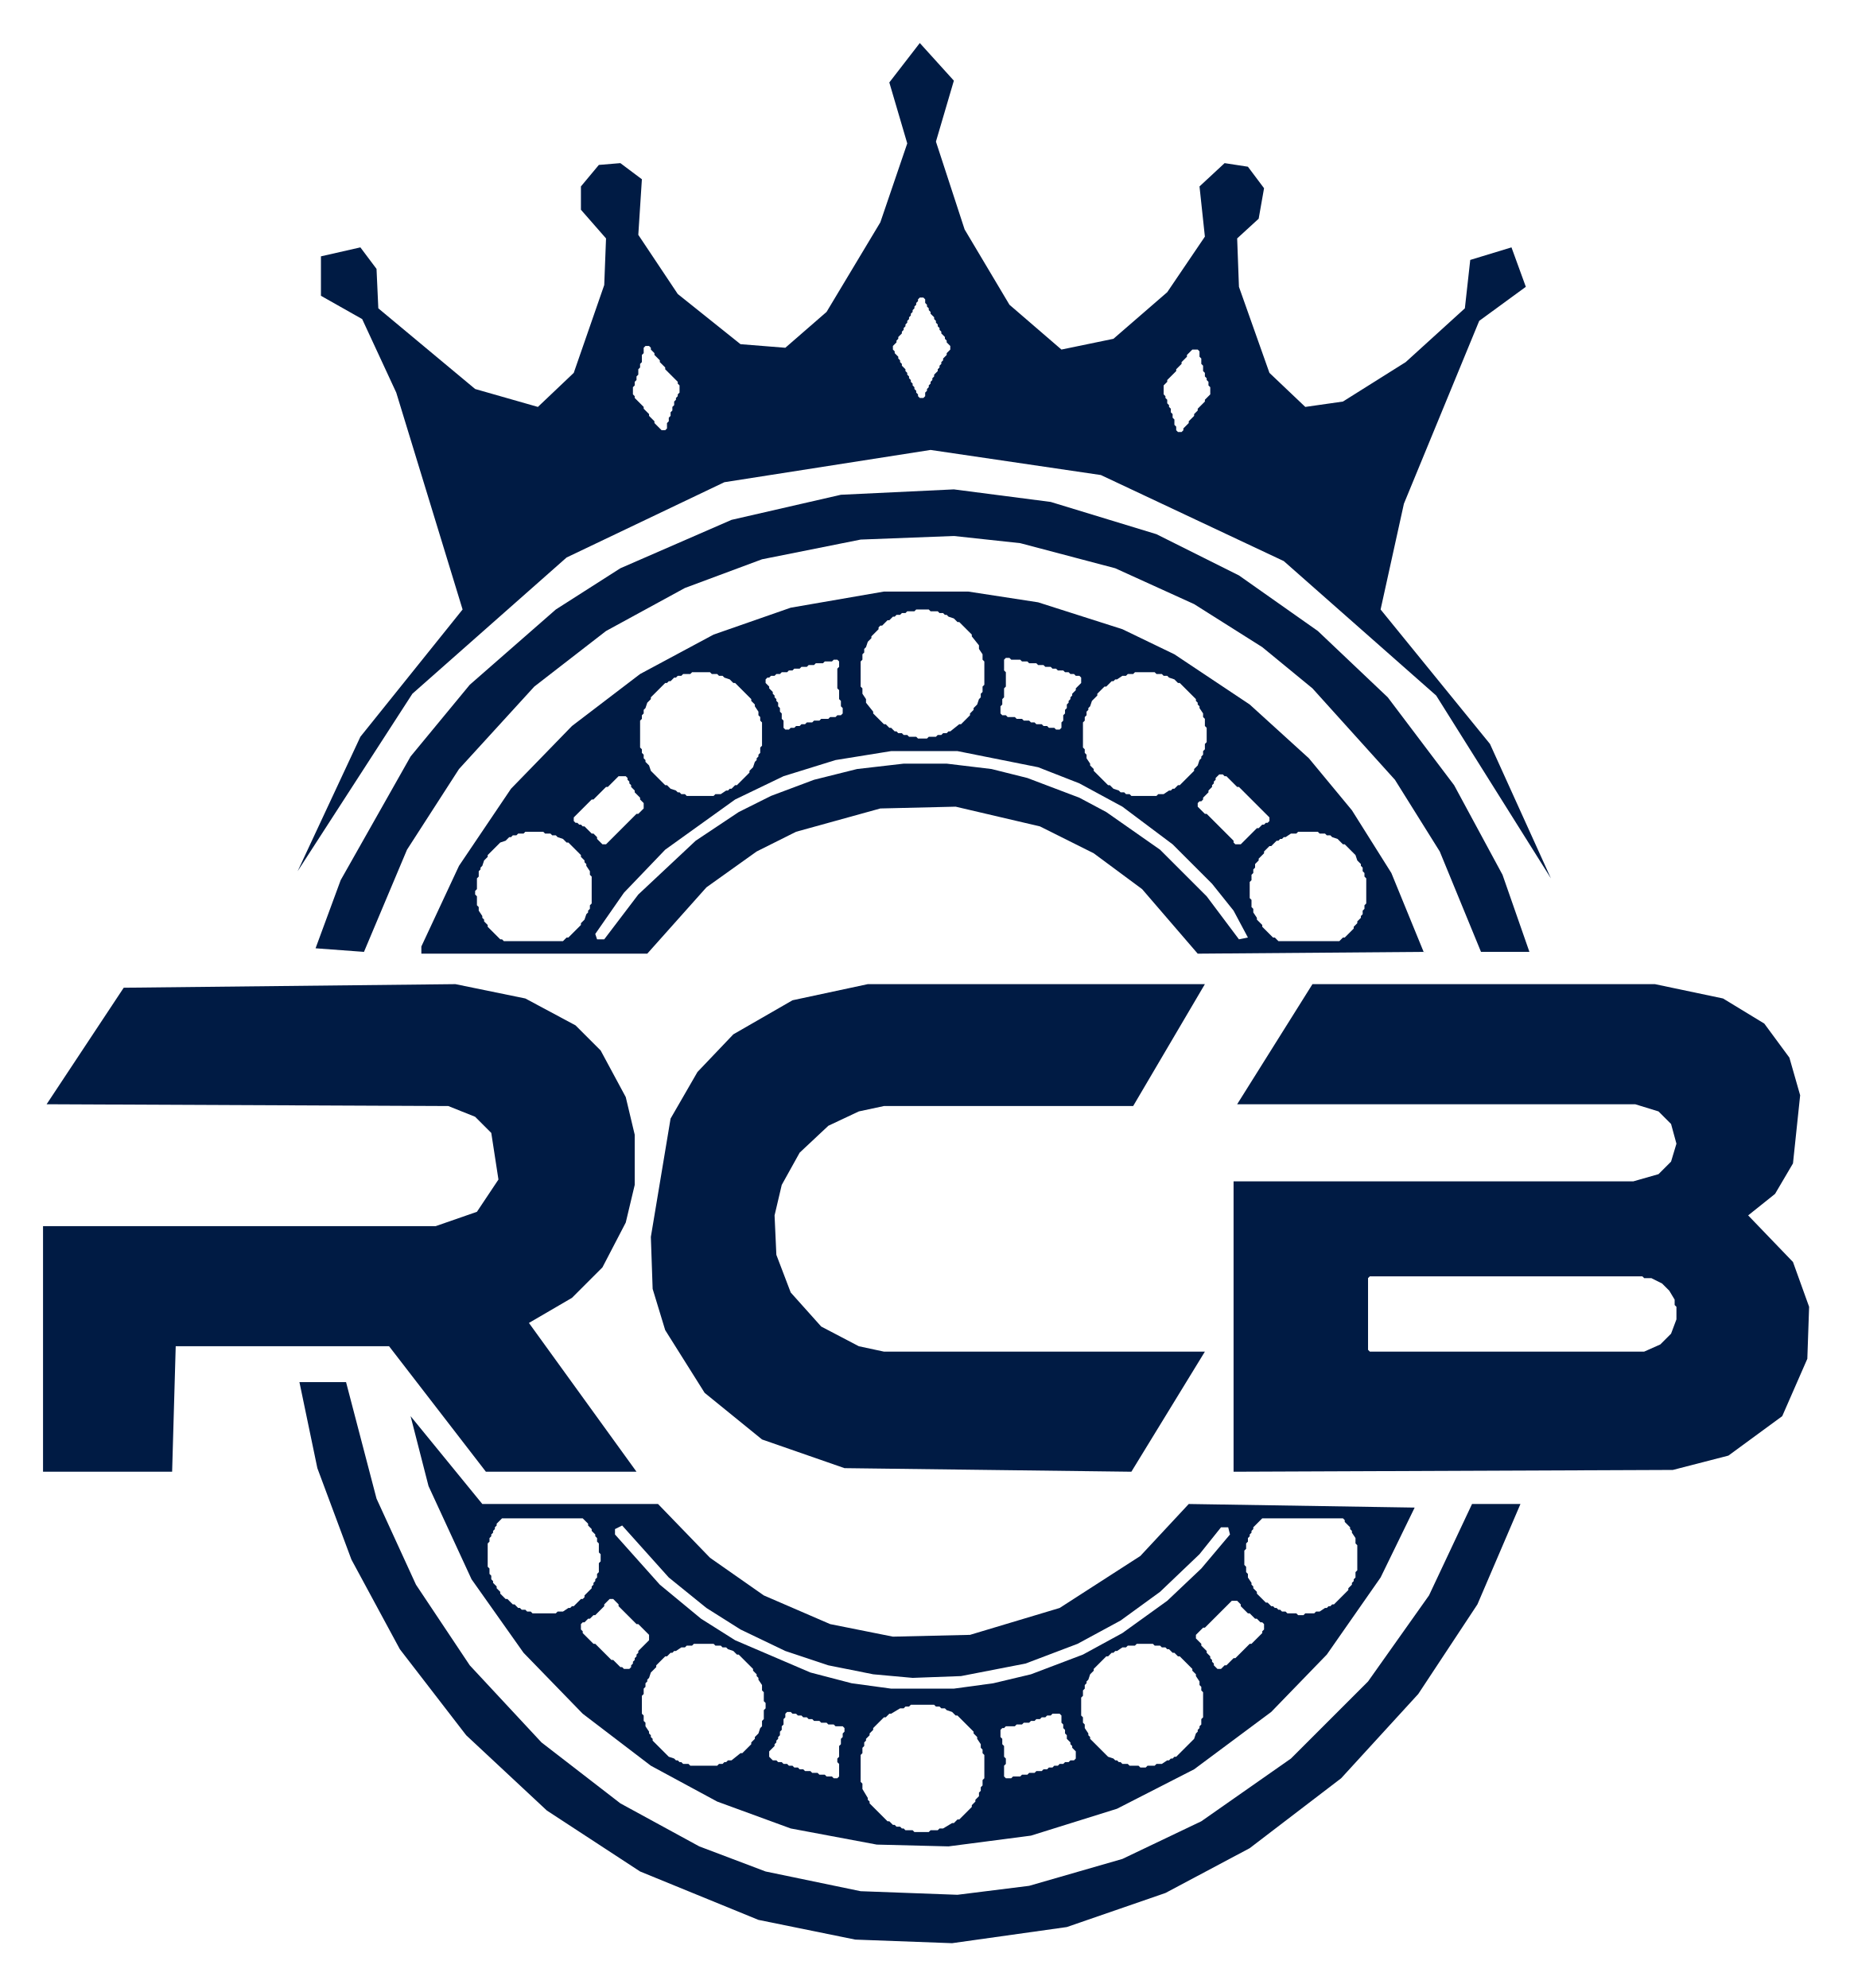
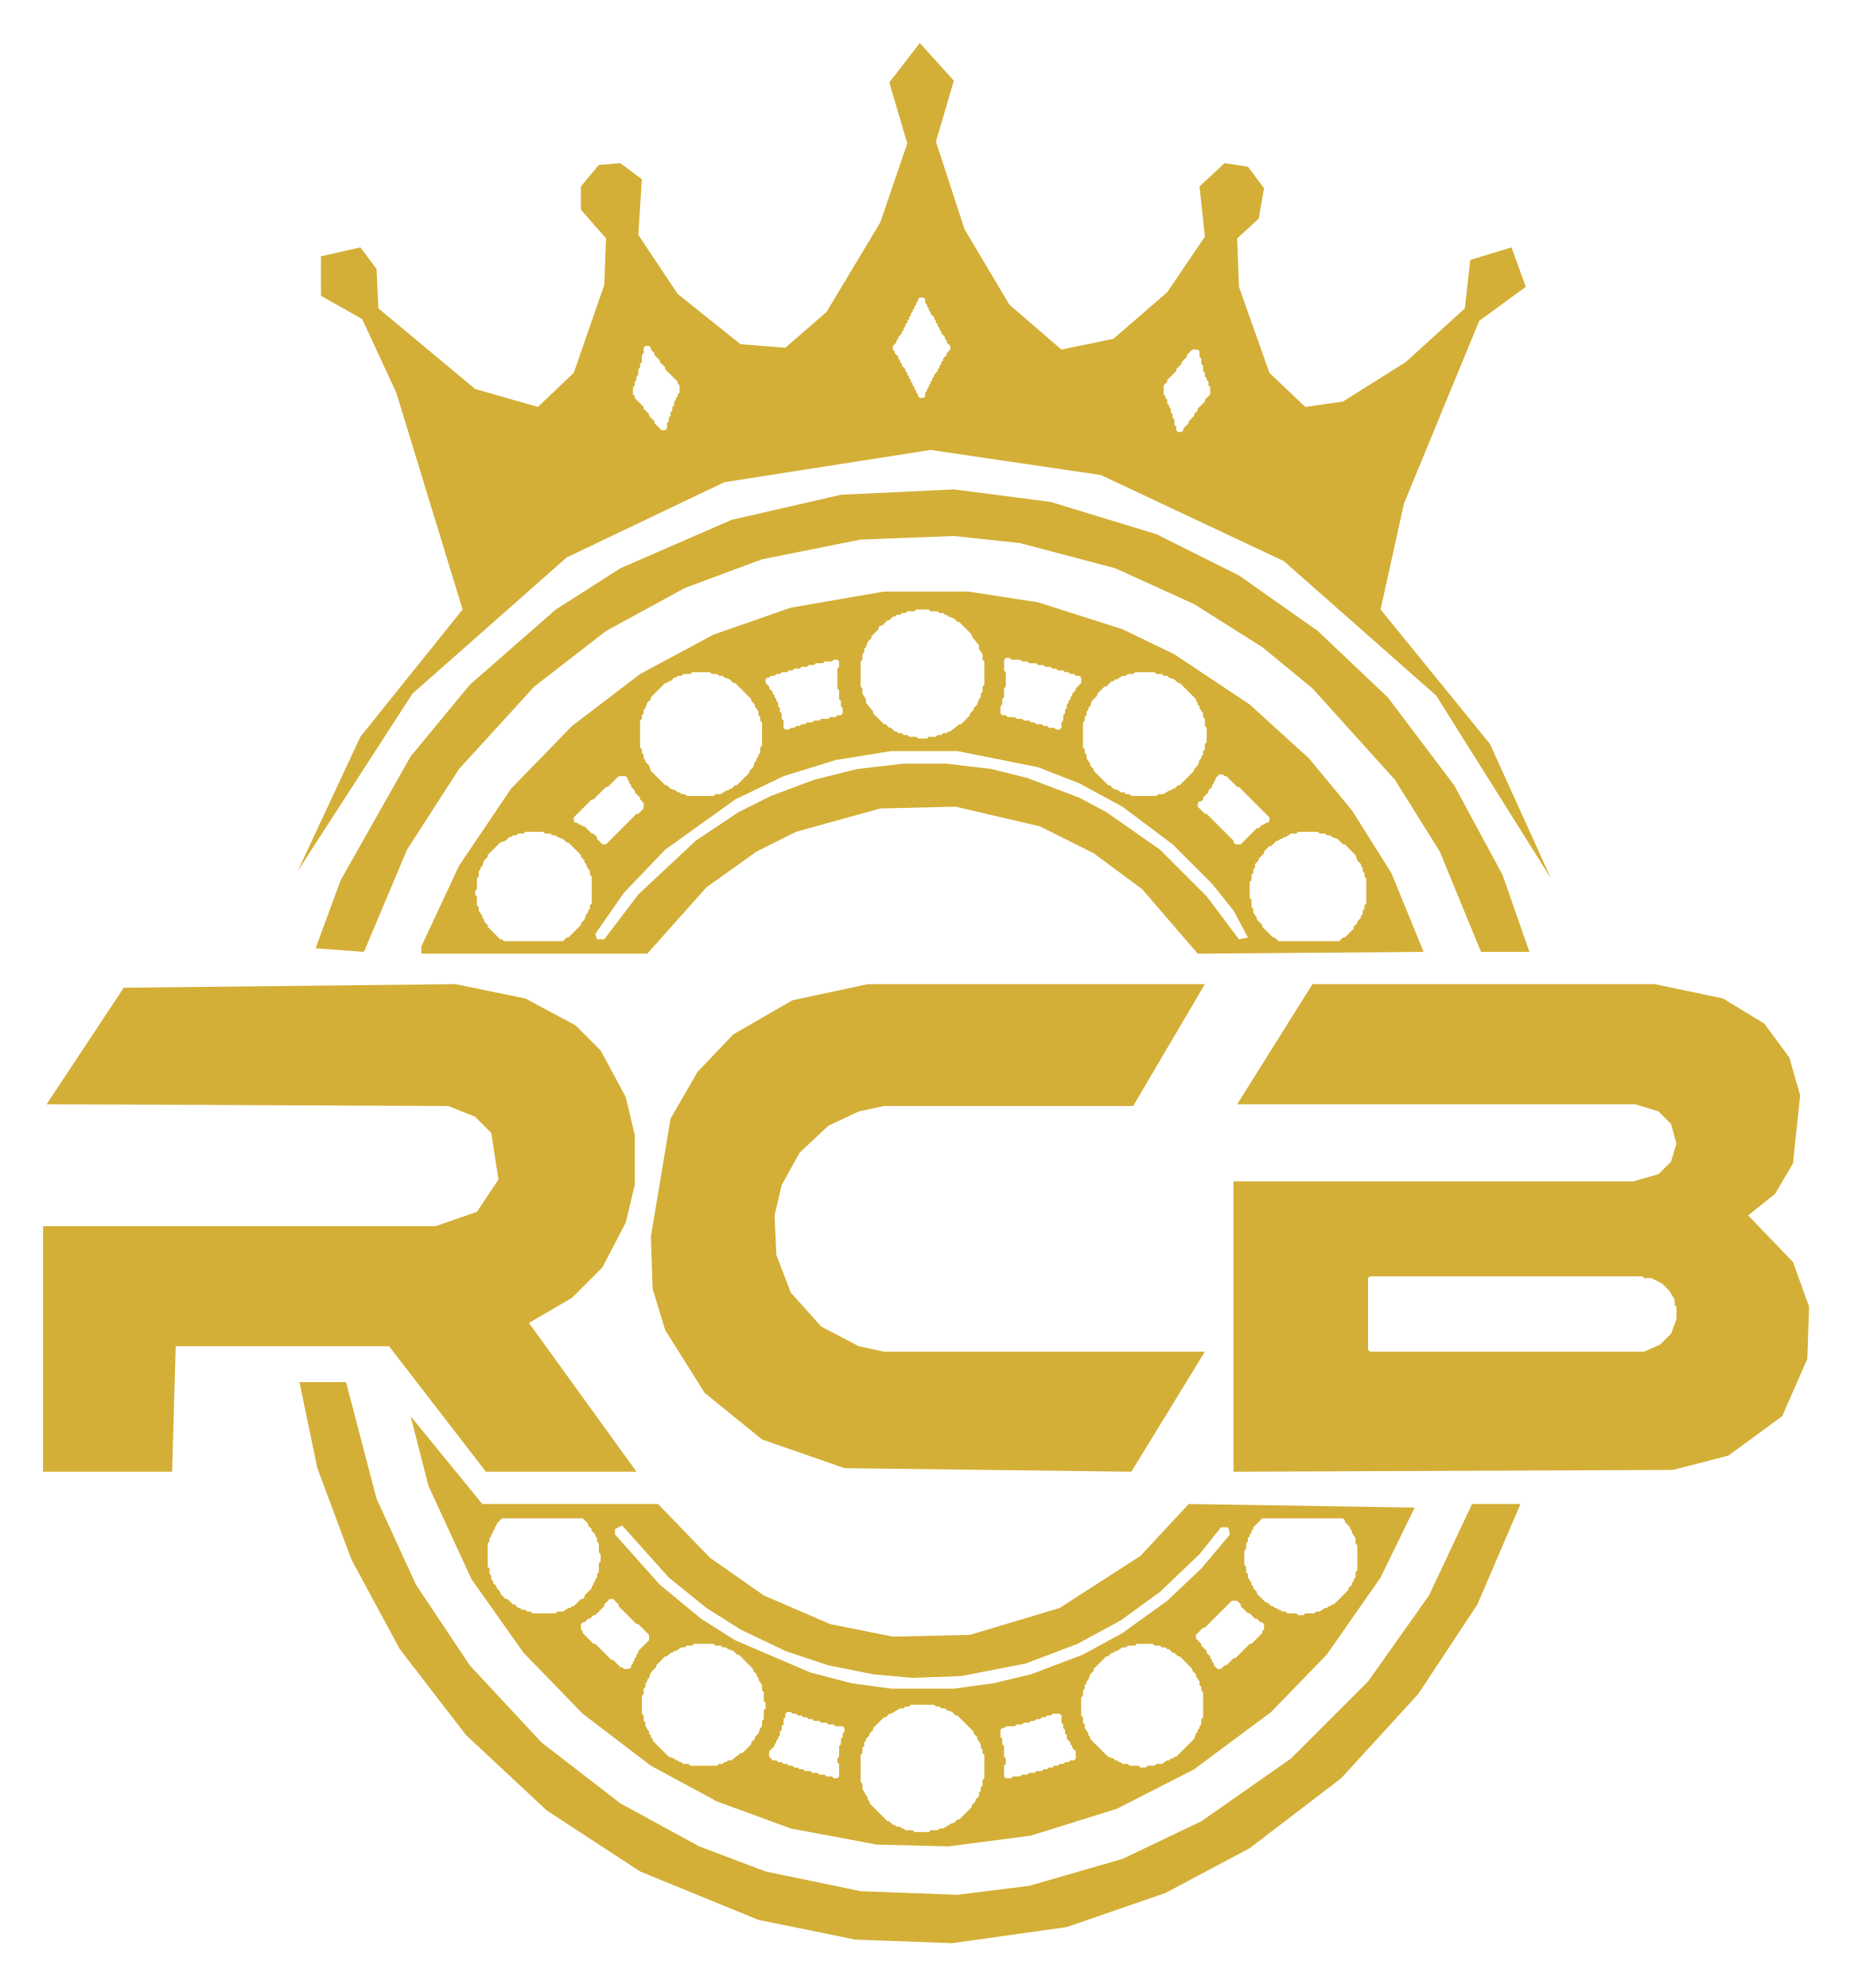
<svg xmlns="http://www.w3.org/2000/svg" width="1034" height="1109" viewBox="0 0 1034 1109" role="img" aria-label="Royal Crown Bearings RCB logo">
-   <path d="M 229 790 L 239 829 L 263 881 L 292 922 L 325 956 L 363 985 L 400 1005 L 441 1020 L 489 1029 L 529 1030 L 575 1024 L 623 1009 L 666 987 L 709 955 L 740 923 L 770 880 L 789 841 L 663 839 L 636 868 L 591 897 L 541 912 L 498 913 L 463 906 L 426 890 L 396 869 L 367 839 L 269 839 Z M 591 956 L 592 957 L 592 961 L 593 962 L 593 964 L 594 965 L 594 967 L 595 968 L 595 970 L 597 972 L 597 973 L 598 974 L 598 975 L 600 977 L 600 981 L 599 982 L 597 982 L 596 983 L 594 983 L 593 984 L 591 984 L 590 985 L 588 985 L 587 986 L 585 986 L 584 987 L 582 987 L 581 988 L 578 988 L 577 989 L 574 989 L 573 990 L 570 990 L 569 991 L 565 991 L 564 992 L 561 992 L 560 991 L 560 985 L 561 984 L 561 981 L 560 980 L 560 974 L 559 973 L 559 970 L 558 969 L 558 965 L 559 964 L 560 964 L 561 963 L 566 963 L 567 962 L 570 962 L 571 961 L 574 961 L 575 960 L 577 960 L 578 959 L 580 959 L 581 958 L 583 958 L 584 957 L 586 957 L 587 956 Z M 439 955 L 441 955 L 442 956 L 444 956 L 445 957 L 447 957 L 448 958 L 450 958 L 451 959 L 453 959 L 454 960 L 457 960 L 458 961 L 461 961 L 462 962 L 465 962 L 466 963 L 470 963 L 471 964 L 471 966 L 470 967 L 470 969 L 469 970 L 469 973 L 468 974 L 468 980 L 467 981 L 467 983 L 468 984 L 468 991 L 467 992 L 465 992 L 464 991 L 461 991 L 460 990 L 457 990 L 456 989 L 453 989 L 452 988 L 449 988 L 448 987 L 446 987 L 445 986 L 443 986 L 442 985 L 440 985 L 439 984 L 437 984 L 436 983 L 434 983 L 433 982 L 431 982 L 429 980 L 429 977 L 432 974 L 432 973 L 433 972 L 433 971 L 434 970 L 434 969 L 435 968 L 435 966 L 436 965 L 436 963 L 437 962 L 437 959 L 438 958 L 438 956 Z M 508 951 L 521 951 L 522 952 L 524 952 L 525 953 L 527 953 L 528 954 L 531 955 L 533 957 L 534 957 L 543 966 L 543 967 L 545 969 L 545 970 L 547 973 L 547 975 L 548 976 L 548 978 L 549 979 L 549 992 L 548 993 L 548 996 L 547 997 L 547 999 L 546 1000 L 546 1002 L 544 1004 L 544 1005 L 542 1007 L 542 1008 L 535 1015 L 534 1015 L 532 1017 L 531 1017 L 526 1020 L 524 1020 L 523 1021 L 519 1021 L 518 1022 L 510 1022 L 509 1021 L 505 1021 L 504 1020 L 503 1020 L 502 1019 L 500 1019 L 499 1018 L 498 1018 L 496 1016 L 495 1016 L 485 1006 L 485 1005 L 484 1004 L 484 1003 L 481 998 L 481 995 L 480 994 L 480 979 L 481 978 L 481 975 L 482 974 L 482 972 L 483 971 L 483 970 L 485 968 L 485 967 L 487 965 L 487 964 L 493 958 L 494 958 L 496 956 L 497 956 L 502 953 L 504 953 L 505 952 L 507 952 Z M 634 917 L 643 917 L 644 918 L 647 918 L 648 919 L 650 919 L 651 920 L 652 920 L 654 922 L 655 922 L 657 924 L 658 924 L 665 931 L 665 932 L 667 934 L 667 935 L 669 938 L 669 940 L 670 941 L 670 943 L 671 944 L 671 958 L 670 959 L 670 962 L 669 963 L 669 964 L 668 965 L 668 966 L 667 967 L 666 970 L 656 980 L 655 980 L 654 981 L 653 981 L 652 982 L 651 982 L 648 984 L 645 984 L 644 985 L 640 985 L 639 986 L 636 986 L 635 985 L 630 985 L 629 984 L 626 984 L 625 983 L 624 983 L 623 982 L 622 982 L 621 981 L 618 980 L 608 970 L 608 969 L 607 968 L 607 967 L 605 964 L 605 962 L 604 961 L 604 958 L 603 957 L 603 947 L 604 946 L 604 943 L 605 942 L 605 940 L 606 939 L 606 938 L 607 937 L 608 934 L 610 932 L 610 931 L 617 924 L 618 924 L 620 922 L 621 922 L 622 921 L 623 921 L 626 919 L 628 919 L 629 918 L 633 918 Z M 387 917 L 398 917 L 399 918 L 402 918 L 403 919 L 405 919 L 406 920 L 409 921 L 411 923 L 412 923 L 420 931 L 420 932 L 422 934 L 422 935 L 423 936 L 423 937 L 425 940 L 425 943 L 426 944 L 426 949 L 427 950 L 427 953 L 426 954 L 426 959 L 425 960 L 425 963 L 424 964 L 423 967 L 421 969 L 421 970 L 419 972 L 419 973 L 414 978 L 413 978 L 408 982 L 406 982 L 405 983 L 404 983 L 403 984 L 401 984 L 400 985 L 385 985 L 384 984 L 381 984 L 380 983 L 379 983 L 378 982 L 377 982 L 376 981 L 373 980 L 364 971 L 364 970 L 363 969 L 363 968 L 362 967 L 362 966 L 360 963 L 360 961 L 359 960 L 359 957 L 358 956 L 358 946 L 359 945 L 359 942 L 360 941 L 360 939 L 361 938 L 361 937 L 362 936 L 363 933 L 366 930 L 366 929 L 371 924 L 372 924 L 374 922 L 375 922 L 376 921 L 377 921 L 380 919 L 382 919 L 383 918 L 386 918 Z M 690 893 L 692 895 L 692 896 L 696 900 L 697 900 L 700 903 L 701 903 L 703 905 L 704 905 L 705 906 L 705 909 L 704 910 L 704 911 L 698 917 L 697 917 L 689 925 L 688 925 L 684 929 L 683 929 L 681 931 L 679 931 L 677 929 L 677 928 L 676 927 L 676 926 L 675 925 L 675 924 L 673 922 L 673 921 L 670 918 L 670 917 L 667 914 L 667 912 L 671 908 L 672 908 L 687 893 Z M 340 892 L 342 892 L 345 895 L 345 896 L 355 906 L 356 906 L 362 912 L 362 915 L 356 921 L 356 922 L 355 923 L 355 924 L 354 925 L 354 926 L 353 927 L 353 928 L 352 929 L 352 930 L 351 931 L 348 931 L 347 930 L 346 930 L 342 926 L 341 926 L 332 917 L 331 917 L 325 911 L 325 910 L 324 909 L 324 906 L 325 905 L 326 905 L 328 903 L 329 903 L 331 901 L 332 901 L 337 896 L 337 895 Z M 343 853 L 347 851 L 373 880 L 394 897 L 413 909 L 438 921 L 462 929 L 487 934 L 509 936 L 536 935 L 572 928 L 601 917 L 625 904 L 647 888 L 669 867 L 681 852 L 685 852 L 686 856 L 670 875 L 651 893 L 626 911 L 604 923 L 575 934 L 554 939 L 532 942 L 497 942 L 475 939 L 452 933 L 410 915 L 391 903 L 368 884 L 343 856 Z M 699 852 L 704 847 L 749 847 L 750 848 L 750 849 L 753 852 L 753 853 L 754 854 L 754 855 L 756 858 L 756 861 L 757 862 L 757 876 L 756 877 L 756 880 L 755 881 L 755 882 L 754 883 L 754 884 L 752 886 L 752 887 L 744 895 L 743 895 L 742 896 L 741 896 L 740 897 L 739 897 L 736 899 L 734 899 L 733 900 L 728 900 L 727 901 L 724 901 L 723 900 L 718 900 L 717 899 L 715 899 L 714 898 L 713 898 L 712 897 L 711 897 L 710 896 L 709 896 L 707 894 L 706 894 L 701 889 L 701 888 L 699 886 L 699 885 L 698 884 L 698 883 L 696 880 L 696 878 L 695 877 L 695 874 L 694 873 L 694 865 L 695 864 L 695 861 L 696 860 L 696 858 L 697 857 L 697 856 L 698 855 L 698 854 L 699 853 Z M 277 850 L 280 847 L 325 847 L 328 850 L 328 851 L 330 853 L 330 854 L 332 856 L 332 857 L 333 858 L 333 860 L 334 861 L 334 866 L 335 867 L 335 871 L 334 872 L 334 877 L 333 878 L 333 880 L 332 881 L 332 882 L 331 883 L 331 884 L 330 885 L 330 886 L 326 890 L 326 891 L 325 892 L 324 892 L 320 896 L 319 896 L 318 897 L 317 897 L 314 899 L 311 899 L 310 900 L 297 900 L 296 899 L 294 899 L 293 898 L 291 898 L 290 897 L 289 897 L 287 895 L 286 895 L 283 892 L 282 892 L 279 889 L 279 888 L 277 886 L 277 885 L 275 883 L 275 882 L 274 881 L 274 879 L 273 878 L 273 875 L 272 874 L 272 861 L 273 860 L 273 858 L 274 857 L 274 856 L 275 855 L 275 854 L 276 853 L 276 852 L 277 851 Z M 167 771 L 177 819 L 196 870 L 223 920 L 260 968 L 305 1010 L 357 1044 L 423 1071 L 477 1082 L 531 1084 L 595 1075 L 650 1056 L 697 1031 L 748 992 L 791 945 L 824 895 L 848 839 L 821 839 L 797 890 L 763 938 L 720 981 L 670 1016 L 626 1037 L 574 1052 L 534 1057 L 480 1055 L 427 1044 L 390 1030 L 346 1006 L 302 972 L 262 929 L 232 884 L 210 836 L 193 771 Z M 732 549 L 690 616 L 912 616 L 925 620 L 932 627 L 935 638 L 932 648 L 925 655 L 911 659 L 688 659 L 688 821 L 933 820 L 964 812 L 994 790 L 1008 758 L 1009 729 L 1000 704 L 975 678 L 990 666 L 1000 649 L 1004 611 L 998 590 L 984 571 L 961 557 L 923 549 Z M 763 713 L 764 712 L 916 712 L 917 713 L 921 713 L 927 716 L 931 720 L 934 725 L 934 728 L 935 729 L 935 736 L 932 744 L 926 750 L 917 754 L 764 754 L 763 753 Z M 409 577 L 389 598 L 374 624 L 363 690 L 364 719 L 371 742 L 393 777 L 425 803 L 471 819 L 631 821 L 672 754 L 493 754 L 479 751 L 458 740 L 441 721 L 433 700 L 432 678 L 436 661 L 446 643 L 462 628 L 479 620 L 493 617 L 632 617 L 672 549 L 484 549 L 442 558 Z M 69 551 L 26 616 L 250 617 L 265 623 L 274 632 L 278 658 L 266 676 L 243 684 L 24 684 L 24 821 L 96 821 L 98 751 L 217 751 L 271 821 L 355 821 L 295 738 L 319 724 L 336 707 L 349 682 L 354 661 L 354 633 L 349 612 L 335 586 L 321 572 L 293 557 L 254 549 Z M 235 528 L 235 532 L 361 532 L 394 495 L 422 475 L 444 464 L 491 451 L 533 450 L 580 461 L 610 476 L 637 496 L 668 532 L 794 531 L 776 487 L 754 452 L 730 423 L 697 393 L 655 365 L 626 351 L 579 336 L 540 330 L 493 330 L 441 339 L 398 354 L 357 376 L 319 405 L 285 440 L 256 483 Z M 712 469 L 713 469 L 714 468 L 715 468 L 716 467 L 717 467 L 720 465 L 723 465 L 724 464 L 735 464 L 736 465 L 739 465 L 740 466 L 742 466 L 743 467 L 746 468 L 749 471 L 750 471 L 756 477 L 757 480 L 759 482 L 759 483 L 760 484 L 760 486 L 761 487 L 761 489 L 762 490 L 762 504 L 761 505 L 761 507 L 760 508 L 760 510 L 759 511 L 759 512 L 757 514 L 757 515 L 755 517 L 755 518 L 750 523 L 749 523 L 747 525 L 713 525 L 711 523 L 710 523 L 704 517 L 704 516 L 701 513 L 701 512 L 699 509 L 699 507 L 698 506 L 698 502 L 697 501 L 697 492 L 698 491 L 698 488 L 699 487 L 699 485 L 700 484 L 700 482 L 702 480 L 702 479 L 705 476 L 705 475 L 708 472 L 709 472 Z M 286 466 L 288 466 L 289 465 L 292 465 L 293 464 L 303 464 L 304 465 L 307 465 L 308 466 L 310 466 L 311 467 L 314 468 L 316 470 L 317 470 L 324 477 L 324 478 L 326 480 L 326 481 L 327 482 L 327 483 L 329 486 L 329 488 L 330 489 L 330 504 L 329 505 L 329 507 L 328 508 L 328 509 L 327 510 L 326 513 L 324 515 L 324 516 L 317 523 L 316 523 L 314 525 L 281 525 L 280 524 L 279 524 L 272 517 L 272 516 L 270 514 L 270 513 L 269 512 L 269 511 L 267 508 L 267 506 L 266 505 L 266 500 L 265 499 L 265 497 L 266 496 L 266 490 L 267 489 L 267 486 L 268 485 L 268 484 L 269 483 L 270 480 L 272 478 L 272 477 L 279 470 L 282 469 L 284 467 L 285 467 Z M 349 433 L 350 434 L 350 435 L 351 436 L 351 437 L 352 438 L 352 439 L 354 441 L 354 442 L 357 445 L 357 446 L 359 448 L 359 451 L 356 454 L 355 454 L 338 471 L 336 471 L 333 468 L 333 467 L 331 465 L 330 465 L 326 461 L 325 461 L 324 460 L 323 460 L 322 459 L 321 459 L 320 458 L 320 456 L 330 446 L 331 446 L 338 439 L 339 439 L 345 433 Z M 680 432 L 682 432 L 683 433 L 684 433 L 690 439 L 691 439 L 708 456 L 708 458 L 707 459 L 706 459 L 705 460 L 704 460 L 702 462 L 701 462 L 692 471 L 689 471 L 688 470 L 688 469 L 673 454 L 672 454 L 668 450 L 668 448 L 669 447 L 670 447 L 671 446 L 671 445 L 674 442 L 674 441 L 676 439 L 676 438 L 677 437 L 677 436 L 678 435 L 678 434 Z M 332 521 L 348 498 L 371 474 L 410 446 L 437 433 L 466 424 L 497 419 L 534 419 L 579 428 L 602 437 L 626 450 L 654 471 L 676 493 L 688 508 L 696 523 L 691 524 L 673 500 L 647 474 L 617 453 L 602 445 L 573 434 L 553 429 L 528 426 L 504 426 L 478 429 L 454 435 L 430 444 L 412 453 L 388 469 L 356 499 L 337 524 L 333 524 Z M 633 375 L 644 375 L 645 376 L 648 376 L 649 377 L 651 377 L 652 378 L 655 379 L 657 381 L 658 381 L 667 390 L 667 391 L 668 392 L 668 393 L 669 394 L 669 395 L 671 398 L 671 400 L 672 401 L 672 405 L 673 406 L 673 414 L 672 415 L 672 418 L 671 419 L 671 421 L 670 422 L 670 423 L 669 424 L 668 427 L 666 429 L 666 430 L 658 438 L 657 438 L 655 440 L 654 440 L 653 441 L 652 441 L 649 443 L 646 443 L 645 444 L 631 444 L 630 443 L 628 443 L 627 442 L 625 442 L 624 441 L 621 440 L 619 438 L 618 438 L 610 430 L 610 429 L 608 427 L 608 426 L 606 423 L 606 421 L 605 420 L 605 418 L 604 417 L 604 403 L 605 402 L 605 400 L 606 399 L 606 397 L 607 396 L 607 395 L 608 394 L 609 391 L 612 388 L 612 387 L 616 383 L 617 383 L 620 380 L 621 380 L 622 379 L 623 379 L 626 377 L 628 377 L 629 376 L 632 376 Z M 381 376 L 385 376 L 386 375 L 396 375 L 397 376 L 400 376 L 401 377 L 403 377 L 404 378 L 407 379 L 409 381 L 410 381 L 419 390 L 419 391 L 421 393 L 421 394 L 423 397 L 423 399 L 424 400 L 424 402 L 425 403 L 425 416 L 424 417 L 424 420 L 423 421 L 423 422 L 422 423 L 422 424 L 421 425 L 420 428 L 418 430 L 418 431 L 411 438 L 410 438 L 408 440 L 407 440 L 406 441 L 405 441 L 402 443 L 399 443 L 398 444 L 383 444 L 382 443 L 380 443 L 379 442 L 378 442 L 377 441 L 374 440 L 372 438 L 371 438 L 363 430 L 362 427 L 360 425 L 360 424 L 359 423 L 359 421 L 358 420 L 358 418 L 357 417 L 357 402 L 358 401 L 358 399 L 359 398 L 359 396 L 360 395 L 361 392 L 363 390 L 363 389 L 371 381 L 372 381 L 373 380 L 374 380 L 376 378 L 377 378 L 378 377 L 380 377 Z M 467 368 L 468 369 L 468 372 L 467 373 L 467 384 L 468 385 L 468 390 L 469 391 L 469 394 L 470 395 L 470 398 L 469 399 L 467 399 L 466 400 L 463 400 L 462 401 L 458 401 L 457 402 L 454 402 L 453 403 L 450 403 L 449 404 L 447 404 L 446 405 L 444 405 L 443 406 L 441 406 L 440 407 L 438 407 L 437 406 L 437 402 L 436 401 L 436 398 L 435 397 L 435 395 L 434 394 L 434 392 L 433 391 L 433 390 L 432 389 L 432 388 L 431 387 L 431 386 L 429 384 L 429 383 L 427 381 L 427 379 L 428 378 L 429 378 L 430 377 L 432 377 L 433 376 L 435 376 L 436 375 L 439 375 L 440 374 L 442 374 L 443 373 L 446 373 L 447 372 L 450 372 L 451 371 L 454 371 L 455 370 L 459 370 L 460 369 L 464 369 L 465 368 Z M 561 367 L 563 367 L 564 368 L 569 368 L 570 369 L 573 369 L 574 370 L 578 370 L 579 371 L 582 371 L 583 372 L 586 372 L 587 373 L 589 373 L 590 374 L 593 374 L 594 375 L 596 375 L 597 376 L 599 376 L 600 377 L 602 377 L 603 378 L 603 381 L 600 384 L 600 385 L 598 387 L 598 388 L 597 389 L 597 390 L 596 391 L 596 392 L 595 393 L 595 395 L 594 396 L 594 398 L 593 399 L 593 402 L 592 403 L 592 406 L 591 407 L 589 407 L 588 406 L 585 406 L 584 405 L 582 405 L 581 404 L 578 404 L 577 403 L 575 403 L 574 402 L 571 402 L 570 401 L 567 401 L 566 400 L 562 400 L 561 399 L 559 399 L 558 398 L 558 394 L 559 393 L 559 390 L 560 389 L 560 384 L 561 383 L 561 375 L 560 374 L 560 368 Z M 511 340 L 518 340 L 519 341 L 523 341 L 524 342 L 526 342 L 527 343 L 528 343 L 529 344 L 532 345 L 534 347 L 535 347 L 542 354 L 542 355 L 546 360 L 546 362 L 548 365 L 548 368 L 549 369 L 549 382 L 548 383 L 548 386 L 547 387 L 547 389 L 546 390 L 545 393 L 543 395 L 543 396 L 541 398 L 541 399 L 536 404 L 535 404 L 530 408 L 529 408 L 528 409 L 526 409 L 525 410 L 523 410 L 522 411 L 518 411 L 517 412 L 512 412 L 511 411 L 507 411 L 506 410 L 504 410 L 503 409 L 501 409 L 500 408 L 499 408 L 497 406 L 496 406 L 494 404 L 493 404 L 487 398 L 487 397 L 483 392 L 483 390 L 481 387 L 481 384 L 480 383 L 480 369 L 481 368 L 481 365 L 482 364 L 482 362 L 483 361 L 484 358 L 486 356 L 486 355 L 490 351 L 490 350 L 491 349 L 492 349 L 495 346 L 496 346 L 498 344 L 499 344 L 500 343 L 502 343 L 503 342 L 505 342 L 506 341 L 510 341 Z M 176 529 L 203 531 L 227 474 L 256 429 L 298 383 L 338 352 L 382 328 L 425 312 L 480 301 L 532 299 L 569 303 L 622 317 L 666 337 L 704 361 L 732 384 L 778 435 L 803 475 L 826 531 L 853 531 L 838 488 L 811 438 L 774 389 L 735 352 L 691 321 L 645 298 L 586 280 L 532 273 L 469 276 L 408 290 L 346 317 L 310 340 L 262 382 L 229 422 L 190 491 Z M 179 143 L 179 165 L 202 178 L 221 219 L 258 340 L 201 411 L 166 486 L 230 387 L 316 311 L 404 269 L 519 251 L 614 265 L 716 313 L 801 388 L 865 490 L 831 415 L 770 340 L 783 281 L 825 179 L 851 160 L 843 138 L 820 145 L 817 172 L 784 202 L 749 224 L 728 227 L 708 208 L 691 160 L 690 133 L 702 122 L 705 105 L 696 93 L 683 91 L 669 104 L 672 132 L 651 163 L 621 189 L 592 195 L 563 170 L 538 128 L 522 79 L 532 45 L 513 24 L 496 46 L 506 80 L 491 124 L 461 174 L 438 194 L 413 192 L 378 164 L 356 131 L 358 100 L 346 91 L 334 92 L 324 104 L 324 117 L 338 133 L 337 159 L 320 208 L 300 227 L 265 217 L 211 172 L 210 150 L 201 138 Z M 668 195 L 669 196 L 669 199 L 670 200 L 670 203 L 671 204 L 671 207 L 672 208 L 672 210 L 673 211 L 673 212 L 674 213 L 674 215 L 675 216 L 675 220 L 672 223 L 672 224 L 668 228 L 668 229 L 666 231 L 666 232 L 663 235 L 663 236 L 660 239 L 660 240 L 659 241 L 657 241 L 656 240 L 656 238 L 655 237 L 655 234 L 654 233 L 654 231 L 653 230 L 653 228 L 652 227 L 652 226 L 651 225 L 651 223 L 650 222 L 650 221 L 649 220 L 649 215 L 651 213 L 651 212 L 656 207 L 656 206 L 659 203 L 659 202 L 662 199 L 662 198 L 665 195 Z M 360 193 L 362 193 L 363 194 L 363 195 L 365 197 L 365 198 L 368 201 L 368 202 L 371 205 L 371 206 L 378 213 L 378 214 L 379 215 L 379 219 L 378 220 L 378 221 L 377 222 L 377 223 L 376 224 L 376 226 L 375 227 L 375 229 L 374 230 L 374 232 L 373 233 L 373 235 L 372 236 L 372 239 L 371 240 L 369 240 L 365 236 L 365 235 L 362 232 L 362 231 L 359 228 L 359 227 L 354 222 L 354 221 L 353 220 L 353 216 L 354 215 L 354 213 L 355 212 L 355 210 L 356 209 L 356 206 L 357 205 L 357 203 L 358 202 L 358 198 L 359 197 L 359 194 Z M 513 166 L 515 166 L 516 167 L 516 169 L 517 170 L 517 171 L 518 172 L 518 173 L 519 174 L 519 175 L 521 177 L 521 178 L 522 179 L 522 180 L 523 181 L 523 182 L 524 183 L 524 184 L 525 185 L 525 186 L 527 188 L 527 189 L 528 190 L 528 191 L 530 193 L 530 195 L 528 197 L 528 198 L 526 200 L 526 201 L 525 202 L 525 203 L 524 204 L 524 205 L 523 206 L 523 207 L 521 209 L 521 210 L 520 211 L 520 212 L 519 213 L 519 214 L 518 215 L 518 216 L 517 217 L 517 218 L 516 219 L 516 221 L 515 222 L 513 222 L 512 221 L 512 220 L 511 219 L 511 218 L 510 217 L 510 216 L 509 215 L 509 214 L 508 213 L 508 212 L 507 211 L 507 210 L 506 209 L 506 208 L 505 207 L 505 206 L 503 204 L 503 203 L 502 202 L 502 201 L 501 200 L 501 199 L 499 197 L 499 196 L 498 195 L 498 193 L 500 191 L 500 190 L 501 189 L 501 188 L 503 186 L 503 185 L 504 184 L 504 183 L 505 182 L 505 181 L 506 180 L 506 179 L 507 178 L 507 177 L 508 176 L 508 175 L 509 174 L 509 173 L 510 172 L 510 171 L 511 170 L 511 169 L 512 168 L 512 167 Z" fill="#001B44" fill-rule="evenodd" />
+   <path d="M 229 790 L 239 829 L 263 881 L 292 922 L 325 956 L 363 985 L 400 1005 L 441 1020 L 489 1029 L 529 1030 L 575 1024 L 623 1009 L 666 987 L 709 955 L 740 923 L 770 880 L 789 841 L 663 839 L 636 868 L 591 897 L 541 912 L 498 913 L 463 906 L 426 890 L 396 869 L 367 839 L 269 839 Z M 591 956 L 592 957 L 592 961 L 593 962 L 593 964 L 594 965 L 594 967 L 595 968 L 595 970 L 597 972 L 597 973 L 598 974 L 598 975 L 600 977 L 600 981 L 599 982 L 597 982 L 596 983 L 594 983 L 593 984 L 591 984 L 590 985 L 588 985 L 587 986 L 585 986 L 584 987 L 582 987 L 581 988 L 578 988 L 577 989 L 574 989 L 573 990 L 570 990 L 569 991 L 565 991 L 564 992 L 561 992 L 560 991 L 560 985 L 561 984 L 561 981 L 560 980 L 560 974 L 559 973 L 559 970 L 558 969 L 558 965 L 559 964 L 560 964 L 561 963 L 566 963 L 567 962 L 570 962 L 571 961 L 574 961 L 575 960 L 577 960 L 578 959 L 580 959 L 581 958 L 583 958 L 584 957 L 586 957 L 587 956 Z M 439 955 L 441 955 L 442 956 L 444 956 L 445 957 L 447 957 L 448 958 L 450 958 L 451 959 L 453 959 L 454 960 L 457 960 L 458 961 L 461 961 L 462 962 L 465 962 L 466 963 L 470 963 L 471 964 L 471 966 L 470 967 L 470 969 L 469 970 L 469 973 L 468 974 L 468 980 L 467 981 L 467 983 L 468 984 L 468 991 L 467 992 L 465 992 L 464 991 L 461 991 L 460 990 L 457 990 L 456 989 L 453 989 L 452 988 L 449 988 L 448 987 L 446 987 L 445 986 L 443 986 L 442 985 L 440 985 L 439 984 L 437 984 L 436 983 L 434 983 L 433 982 L 431 982 L 429 980 L 429 977 L 432 974 L 432 973 L 433 972 L 433 971 L 434 970 L 434 969 L 435 968 L 435 966 L 436 965 L 436 963 L 437 962 L 437 959 L 438 958 L 438 956 Z M 508 951 L 521 951 L 522 952 L 524 952 L 525 953 L 527 953 L 528 954 L 531 955 L 533 957 L 534 957 L 543 966 L 543 967 L 545 969 L 545 970 L 547 973 L 547 975 L 548 976 L 548 978 L 549 979 L 549 992 L 548 993 L 548 996 L 547 997 L 547 999 L 546 1000 L 546 1002 L 544 1004 L 544 1005 L 542 1007 L 542 1008 L 535 1015 L 534 1015 L 532 1017 L 531 1017 L 526 1020 L 524 1020 L 523 1021 L 519 1021 L 518 1022 L 510 1022 L 509 1021 L 505 1021 L 504 1020 L 503 1020 L 502 1019 L 500 1019 L 499 1018 L 498 1018 L 496 1016 L 495 1016 L 485 1006 L 485 1005 L 484 1004 L 484 1003 L 481 998 L 481 995 L 480 994 L 480 979 L 481 978 L 481 975 L 482 974 L 482 972 L 483 971 L 483 970 L 485 968 L 485 967 L 487 965 L 487 964 L 493 958 L 494 958 L 496 956 L 497 956 L 502 953 L 504 953 L 505 952 L 507 952 Z M 634 917 L 643 917 L 644 918 L 647 918 L 648 919 L 650 919 L 651 920 L 652 920 L 654 922 L 655 922 L 657 924 L 658 924 L 665 931 L 665 932 L 667 934 L 667 935 L 669 938 L 669 940 L 670 941 L 670 943 L 671 944 L 671 958 L 670 959 L 670 962 L 669 963 L 669 964 L 668 965 L 668 966 L 667 967 L 666 970 L 656 980 L 655 980 L 654 981 L 653 981 L 652 982 L 651 982 L 648 984 L 645 984 L 644 985 L 640 985 L 639 986 L 636 986 L 635 985 L 630 985 L 629 984 L 626 984 L 625 983 L 624 983 L 623 982 L 622 982 L 621 981 L 618 980 L 608 970 L 608 969 L 607 968 L 607 967 L 605 964 L 605 962 L 604 961 L 604 958 L 603 957 L 603 947 L 604 946 L 604 943 L 605 942 L 605 940 L 606 939 L 606 938 L 607 937 L 608 934 L 610 932 L 610 931 L 617 924 L 618 924 L 620 922 L 621 922 L 622 921 L 623 921 L 626 919 L 628 919 L 629 918 L 633 918 Z M 387 917 L 398 917 L 399 918 L 402 918 L 403 919 L 405 919 L 406 920 L 409 921 L 411 923 L 412 923 L 420 931 L 420 932 L 422 934 L 422 935 L 423 936 L 423 937 L 425 940 L 425 943 L 426 944 L 426 949 L 427 950 L 427 953 L 426 954 L 426 959 L 425 960 L 425 963 L 424 964 L 423 967 L 421 969 L 421 970 L 419 972 L 419 973 L 414 978 L 413 978 L 408 982 L 406 982 L 405 983 L 404 983 L 403 984 L 401 984 L 400 985 L 385 985 L 384 984 L 381 984 L 380 983 L 379 983 L 378 982 L 377 982 L 376 981 L 373 980 L 364 971 L 364 970 L 363 969 L 363 968 L 362 967 L 362 966 L 360 963 L 360 961 L 359 960 L 359 957 L 358 956 L 358 946 L 359 945 L 359 942 L 360 941 L 360 939 L 361 938 L 361 937 L 362 936 L 363 933 L 366 930 L 366 929 L 371 924 L 372 924 L 374 922 L 375 922 L 376 921 L 377 921 L 380 919 L 382 919 L 383 918 L 386 918 Z M 690 893 L 692 895 L 692 896 L 696 900 L 697 900 L 700 903 L 701 903 L 703 905 L 704 905 L 705 906 L 705 909 L 704 910 L 704 911 L 698 917 L 697 917 L 689 925 L 688 925 L 684 929 L 683 929 L 681 931 L 679 931 L 677 929 L 677 928 L 676 927 L 676 926 L 675 925 L 675 924 L 673 922 L 673 921 L 670 918 L 670 917 L 667 914 L 667 912 L 671 908 L 672 908 L 687 893 Z M 340 892 L 342 892 L 345 895 L 345 896 L 355 906 L 356 906 L 362 912 L 362 915 L 356 921 L 356 922 L 355 923 L 355 924 L 354 925 L 354 926 L 353 927 L 353 928 L 352 929 L 352 930 L 351 931 L 348 931 L 347 930 L 346 930 L 342 926 L 341 926 L 332 917 L 331 917 L 325 911 L 325 910 L 324 909 L 324 906 L 325 905 L 326 905 L 328 903 L 329 903 L 331 901 L 332 901 L 337 896 L 337 895 Z M 343 853 L 347 851 L 373 880 L 394 897 L 413 909 L 438 921 L 462 929 L 487 934 L 509 936 L 536 935 L 572 928 L 601 917 L 625 904 L 647 888 L 669 867 L 681 852 L 685 852 L 686 856 L 670 875 L 651 893 L 626 911 L 604 923 L 575 934 L 554 939 L 532 942 L 497 942 L 475 939 L 452 933 L 410 915 L 391 903 L 368 884 L 343 856 Z M 699 852 L 704 847 L 749 847 L 750 848 L 750 849 L 753 852 L 753 853 L 754 854 L 754 855 L 756 858 L 756 861 L 757 862 L 757 876 L 756 877 L 756 880 L 755 881 L 755 882 L 754 883 L 754 884 L 752 886 L 752 887 L 744 895 L 743 895 L 742 896 L 741 896 L 740 897 L 739 897 L 736 899 L 734 899 L 733 900 L 728 900 L 727 901 L 724 901 L 723 900 L 718 900 L 717 899 L 715 899 L 714 898 L 713 898 L 712 897 L 711 897 L 710 896 L 709 896 L 707 894 L 706 894 L 701 889 L 701 888 L 699 886 L 699 885 L 698 884 L 698 883 L 696 880 L 696 878 L 695 877 L 695 874 L 694 873 L 694 865 L 695 864 L 695 861 L 696 860 L 696 858 L 697 857 L 697 856 L 698 855 L 698 854 L 699 853 Z M 277 850 L 280 847 L 325 847 L 328 850 L 328 851 L 330 853 L 330 854 L 332 856 L 332 857 L 333 858 L 333 860 L 334 861 L 334 866 L 335 867 L 335 871 L 334 872 L 334 877 L 333 878 L 333 880 L 332 881 L 332 882 L 331 883 L 331 884 L 330 885 L 330 886 L 326 890 L 326 891 L 325 892 L 324 892 L 320 896 L 319 896 L 318 897 L 317 897 L 314 899 L 311 899 L 310 900 L 297 900 L 296 899 L 294 899 L 293 898 L 291 898 L 290 897 L 289 897 L 287 895 L 286 895 L 283 892 L 282 892 L 279 889 L 279 888 L 277 886 L 277 885 L 275 883 L 275 882 L 274 881 L 274 879 L 273 878 L 273 875 L 272 874 L 272 861 L 273 860 L 273 858 L 274 857 L 274 856 L 275 855 L 275 854 L 276 853 L 276 852 L 277 851 Z M 167 771 L 177 819 L 196 870 L 223 920 L 260 968 L 305 1010 L 357 1044 L 423 1071 L 477 1082 L 531 1084 L 595 1075 L 650 1056 L 697 1031 L 748 992 L 791 945 L 824 895 L 848 839 L 821 839 L 797 890 L 763 938 L 720 981 L 670 1016 L 626 1037 L 574 1052 L 534 1057 L 480 1055 L 427 1044 L 390 1030 L 346 1006 L 302 972 L 262 929 L 232 884 L 210 836 L 193 771 Z M 732 549 L 690 616 L 912 616 L 925 620 L 932 627 L 935 638 L 932 648 L 925 655 L 911 659 L 688 659 L 688 821 L 933 820 L 964 812 L 994 790 L 1008 758 L 1009 729 L 1000 704 L 975 678 L 990 666 L 1000 649 L 1004 611 L 998 590 L 984 571 L 961 557 L 923 549 Z M 763 713 L 764 712 L 916 712 L 917 713 L 921 713 L 927 716 L 931 720 L 934 725 L 934 728 L 935 729 L 935 736 L 932 744 L 926 750 L 917 754 L 764 754 L 763 753 Z M 409 577 L 389 598 L 374 624 L 363 690 L 364 719 L 371 742 L 393 777 L 425 803 L 471 819 L 631 821 L 672 754 L 493 754 L 479 751 L 458 740 L 441 721 L 433 700 L 432 678 L 436 661 L 446 643 L 462 628 L 479 620 L 493 617 L 632 617 L 672 549 L 484 549 L 442 558 Z M 69 551 L 26 616 L 250 617 L 265 623 L 274 632 L 278 658 L 266 676 L 243 684 L 24 684 L 24 821 L 96 821 L 98 751 L 217 751 L 271 821 L 355 821 L 295 738 L 319 724 L 336 707 L 349 682 L 354 661 L 354 633 L 349 612 L 335 586 L 321 572 L 293 557 L 254 549 Z M 235 528 L 235 532 L 361 532 L 394 495 L 422 475 L 444 464 L 491 451 L 533 450 L 580 461 L 610 476 L 637 496 L 668 532 L 794 531 L 776 487 L 754 452 L 730 423 L 697 393 L 655 365 L 626 351 L 579 336 L 540 330 L 493 330 L 441 339 L 398 354 L 357 376 L 319 405 L 285 440 L 256 483 Z M 712 469 L 713 469 L 714 468 L 715 468 L 716 467 L 717 467 L 720 465 L 723 465 L 724 464 L 735 464 L 736 465 L 739 465 L 740 466 L 742 466 L 743 467 L 746 468 L 749 471 L 750 471 L 756 477 L 757 480 L 759 482 L 759 483 L 760 484 L 760 486 L 761 487 L 761 489 L 762 490 L 762 504 L 761 505 L 761 507 L 760 508 L 760 510 L 759 511 L 759 512 L 757 514 L 757 515 L 755 517 L 755 518 L 750 523 L 749 523 L 747 525 L 713 525 L 711 523 L 710 523 L 704 517 L 704 516 L 701 513 L 701 512 L 699 509 L 699 507 L 698 506 L 698 502 L 697 501 L 697 492 L 698 491 L 698 488 L 699 487 L 699 485 L 700 484 L 700 482 L 702 480 L 702 479 L 705 476 L 705 475 L 708 472 L 709 472 Z M 286 466 L 288 466 L 289 465 L 292 465 L 293 464 L 303 464 L 304 465 L 307 465 L 308 466 L 310 466 L 311 467 L 314 468 L 316 470 L 317 470 L 324 477 L 324 478 L 326 480 L 326 481 L 327 482 L 327 483 L 329 486 L 329 488 L 330 489 L 330 504 L 329 505 L 329 507 L 328 508 L 328 509 L 327 510 L 326 513 L 324 515 L 324 516 L 317 523 L 316 523 L 314 525 L 281 525 L 280 524 L 279 524 L 272 517 L 272 516 L 270 514 L 270 513 L 269 512 L 269 511 L 267 508 L 267 506 L 266 505 L 266 500 L 265 499 L 265 497 L 266 496 L 266 490 L 267 489 L 267 486 L 268 485 L 268 484 L 269 483 L 270 480 L 272 478 L 272 477 L 279 470 L 282 469 L 284 467 L 285 467 Z M 349 433 L 350 434 L 350 435 L 351 436 L 351 437 L 352 438 L 352 439 L 354 441 L 354 442 L 357 445 L 357 446 L 359 448 L 359 451 L 356 454 L 355 454 L 338 471 L 336 471 L 333 468 L 333 467 L 331 465 L 330 465 L 326 461 L 325 461 L 324 460 L 323 460 L 322 459 L 321 459 L 320 458 L 320 456 L 330 446 L 331 446 L 338 439 L 339 439 L 345 433 Z M 680 432 L 682 432 L 683 433 L 684 433 L 690 439 L 691 439 L 708 456 L 708 458 L 707 459 L 706 459 L 705 460 L 704 460 L 702 462 L 701 462 L 692 471 L 689 471 L 688 470 L 688 469 L 673 454 L 672 454 L 668 450 L 668 448 L 669 447 L 670 447 L 671 446 L 671 445 L 674 442 L 674 441 L 676 439 L 676 438 L 677 437 L 677 436 L 678 435 L 678 434 Z M 332 521 L 348 498 L 371 474 L 410 446 L 437 433 L 466 424 L 497 419 L 534 419 L 579 428 L 602 437 L 626 450 L 654 471 L 676 493 L 688 508 L 696 523 L 691 524 L 673 500 L 647 474 L 617 453 L 602 445 L 573 434 L 553 429 L 528 426 L 504 426 L 478 429 L 454 435 L 430 444 L 412 453 L 388 469 L 356 499 L 337 524 L 333 524 Z M 633 375 L 644 375 L 645 376 L 648 376 L 649 377 L 651 377 L 652 378 L 655 379 L 657 381 L 658 381 L 667 390 L 667 391 L 668 392 L 668 393 L 669 394 L 669 395 L 671 398 L 671 400 L 672 401 L 672 405 L 673 406 L 673 414 L 672 415 L 672 418 L 671 419 L 671 421 L 670 422 L 670 423 L 669 424 L 668 427 L 666 429 L 666 430 L 658 438 L 657 438 L 655 440 L 654 440 L 653 441 L 652 441 L 649 443 L 646 443 L 645 444 L 631 444 L 630 443 L 628 443 L 627 442 L 625 442 L 624 441 L 621 440 L 619 438 L 618 438 L 610 430 L 610 429 L 608 427 L 608 426 L 606 423 L 606 421 L 605 420 L 605 418 L 604 417 L 604 403 L 605 402 L 605 400 L 606 399 L 606 397 L 607 396 L 607 395 L 608 394 L 609 391 L 612 388 L 612 387 L 616 383 L 617 383 L 620 380 L 621 380 L 622 379 L 623 379 L 626 377 L 628 377 L 629 376 L 632 376 Z M 381 376 L 385 376 L 386 375 L 396 375 L 397 376 L 400 376 L 401 377 L 403 377 L 404 378 L 407 379 L 409 381 L 410 381 L 419 390 L 419 391 L 421 393 L 421 394 L 423 397 L 423 399 L 424 400 L 424 402 L 425 403 L 425 416 L 424 417 L 424 420 L 423 421 L 423 422 L 422 423 L 422 424 L 421 425 L 420 428 L 418 430 L 418 431 L 411 438 L 410 438 L 408 440 L 407 440 L 406 441 L 405 441 L 402 443 L 399 443 L 398 444 L 383 444 L 382 443 L 380 443 L 379 442 L 378 442 L 377 441 L 374 440 L 372 438 L 371 438 L 363 430 L 362 427 L 360 425 L 360 424 L 359 423 L 359 421 L 358 420 L 358 418 L 357 417 L 357 402 L 358 401 L 358 399 L 359 398 L 359 396 L 360 395 L 361 392 L 363 390 L 363 389 L 371 381 L 372 381 L 373 380 L 374 380 L 376 378 L 377 378 L 378 377 L 380 377 Z M 467 368 L 468 369 L 468 372 L 467 373 L 467 384 L 468 385 L 468 390 L 469 391 L 469 394 L 470 395 L 470 398 L 469 399 L 467 399 L 466 400 L 463 400 L 462 401 L 458 401 L 457 402 L 454 402 L 453 403 L 450 403 L 449 404 L 447 404 L 446 405 L 444 405 L 443 406 L 441 406 L 440 407 L 438 407 L 437 406 L 437 402 L 436 401 L 436 398 L 435 397 L 435 395 L 434 394 L 434 392 L 433 391 L 433 390 L 432 389 L 432 388 L 431 387 L 431 386 L 429 384 L 429 383 L 427 381 L 427 379 L 428 378 L 429 378 L 430 377 L 432 377 L 433 376 L 435 376 L 436 375 L 439 375 L 440 374 L 442 374 L 443 373 L 446 373 L 447 372 L 450 372 L 451 371 L 454 371 L 455 370 L 459 370 L 460 369 L 464 369 L 465 368 Z M 561 367 L 563 367 L 564 368 L 569 368 L 570 369 L 573 369 L 574 370 L 578 370 L 579 371 L 582 371 L 583 372 L 586 372 L 587 373 L 589 373 L 590 374 L 593 374 L 594 375 L 596 375 L 597 376 L 599 376 L 600 377 L 602 377 L 603 378 L 603 381 L 600 384 L 600 385 L 598 387 L 598 388 L 597 389 L 597 390 L 596 391 L 596 392 L 595 393 L 595 395 L 594 396 L 594 398 L 593 399 L 593 402 L 592 403 L 592 406 L 591 407 L 589 407 L 588 406 L 585 406 L 584 405 L 582 405 L 581 404 L 578 404 L 577 403 L 575 403 L 574 402 L 571 402 L 570 401 L 567 401 L 566 400 L 562 400 L 561 399 L 559 399 L 558 398 L 558 394 L 559 393 L 559 390 L 560 389 L 560 384 L 561 383 L 561 375 L 560 374 L 560 368 Z M 511 340 L 518 340 L 519 341 L 523 341 L 524 342 L 526 342 L 527 343 L 528 343 L 529 344 L 532 345 L 534 347 L 535 347 L 542 354 L 542 355 L 546 360 L 546 362 L 548 365 L 548 368 L 549 369 L 549 382 L 548 383 L 548 386 L 547 387 L 547 389 L 546 390 L 545 393 L 543 395 L 543 396 L 541 398 L 541 399 L 536 404 L 535 404 L 530 408 L 529 408 L 528 409 L 526 409 L 525 410 L 523 410 L 522 411 L 518 411 L 517 412 L 512 412 L 511 411 L 507 411 L 506 410 L 504 410 L 503 409 L 501 409 L 500 408 L 499 408 L 497 406 L 496 406 L 494 404 L 493 404 L 487 398 L 487 397 L 483 392 L 483 390 L 481 387 L 481 384 L 480 383 L 480 369 L 481 368 L 481 365 L 482 364 L 482 362 L 483 361 L 484 358 L 486 356 L 486 355 L 490 351 L 490 350 L 491 349 L 492 349 L 495 346 L 496 346 L 498 344 L 499 344 L 500 343 L 502 343 L 503 342 L 505 342 L 506 341 L 510 341 Z M 176 529 L 203 531 L 227 474 L 256 429 L 298 383 L 338 352 L 382 328 L 425 312 L 480 301 L 532 299 L 569 303 L 622 317 L 666 337 L 704 361 L 732 384 L 778 435 L 803 475 L 826 531 L 853 531 L 838 488 L 811 438 L 774 389 L 735 352 L 691 321 L 645 298 L 586 280 L 532 273 L 469 276 L 408 290 L 346 317 L 310 340 L 262 382 L 229 422 L 190 491 Z M 179 143 L 179 165 L 202 178 L 221 219 L 258 340 L 201 411 L 166 486 L 230 387 L 316 311 L 404 269 L 519 251 L 614 265 L 716 313 L 801 388 L 865 490 L 831 415 L 770 340 L 783 281 L 825 179 L 851 160 L 843 138 L 820 145 L 817 172 L 784 202 L 749 224 L 728 227 L 708 208 L 691 160 L 690 133 L 702 122 L 705 105 L 696 93 L 683 91 L 669 104 L 672 132 L 651 163 L 621 189 L 592 195 L 563 170 L 538 128 L 522 79 L 532 45 L 513 24 L 496 46 L 506 80 L 491 124 L 461 174 L 438 194 L 413 192 L 378 164 L 356 131 L 358 100 L 346 91 L 334 92 L 324 104 L 324 117 L 338 133 L 337 159 L 320 208 L 300 227 L 265 217 L 211 172 L 210 150 L 201 138 Z M 668 195 L 669 196 L 669 199 L 670 200 L 670 203 L 671 204 L 671 207 L 672 208 L 672 210 L 673 211 L 673 212 L 674 213 L 674 215 L 675 216 L 675 220 L 672 223 L 672 224 L 668 228 L 668 229 L 666 231 L 666 232 L 663 235 L 663 236 L 660 239 L 660 240 L 659 241 L 657 241 L 656 240 L 656 238 L 655 237 L 655 234 L 654 233 L 654 231 L 653 230 L 653 228 L 652 227 L 652 226 L 651 225 L 651 223 L 650 222 L 650 221 L 649 220 L 649 215 L 651 213 L 651 212 L 656 207 L 656 206 L 659 203 L 659 202 L 662 199 L 662 198 L 665 195 Z M 360 193 L 362 193 L 363 194 L 363 195 L 365 197 L 365 198 L 368 201 L 368 202 L 371 205 L 371 206 L 378 213 L 378 214 L 379 215 L 379 219 L 378 220 L 378 221 L 377 222 L 377 223 L 376 224 L 376 226 L 375 227 L 375 229 L 374 230 L 374 232 L 373 233 L 373 235 L 372 236 L 372 239 L 371 240 L 369 240 L 365 236 L 365 235 L 362 232 L 362 231 L 359 228 L 359 227 L 354 222 L 354 221 L 353 220 L 353 216 L 354 215 L 354 213 L 355 212 L 355 210 L 356 209 L 356 206 L 357 205 L 357 203 L 358 202 L 358 198 L 359 197 L 359 194 Z M 513 166 L 515 166 L 516 167 L 516 169 L 517 170 L 517 171 L 518 172 L 518 173 L 519 174 L 519 175 L 521 177 L 521 178 L 522 179 L 522 180 L 523 181 L 523 182 L 524 183 L 524 184 L 525 185 L 525 186 L 527 188 L 527 189 L 528 190 L 528 191 L 530 193 L 530 195 L 528 197 L 528 198 L 526 200 L 526 201 L 525 202 L 525 203 L 524 204 L 524 205 L 523 206 L 523 207 L 521 209 L 521 210 L 520 211 L 520 212 L 519 213 L 519 214 L 518 215 L 518 216 L 517 217 L 517 218 L 516 219 L 516 221 L 515 222 L 513 222 L 512 221 L 512 220 L 511 219 L 511 218 L 510 217 L 510 216 L 509 215 L 509 214 L 508 213 L 508 212 L 507 211 L 507 210 L 506 209 L 506 208 L 505 207 L 505 206 L 503 204 L 503 203 L 502 202 L 502 201 L 501 200 L 501 199 L 499 197 L 499 196 L 498 195 L 498 193 L 500 191 L 500 190 L 501 189 L 501 188 L 503 186 L 503 185 L 504 184 L 504 183 L 505 182 L 505 181 L 506 180 L 506 179 L 507 178 L 507 177 L 508 176 L 508 175 L 509 174 L 509 173 L 510 172 L 510 171 L 511 170 L 511 169 L 512 168 L 512 167 Z" fill="#D4AF37" fill-rule="evenodd" />
</svg>
